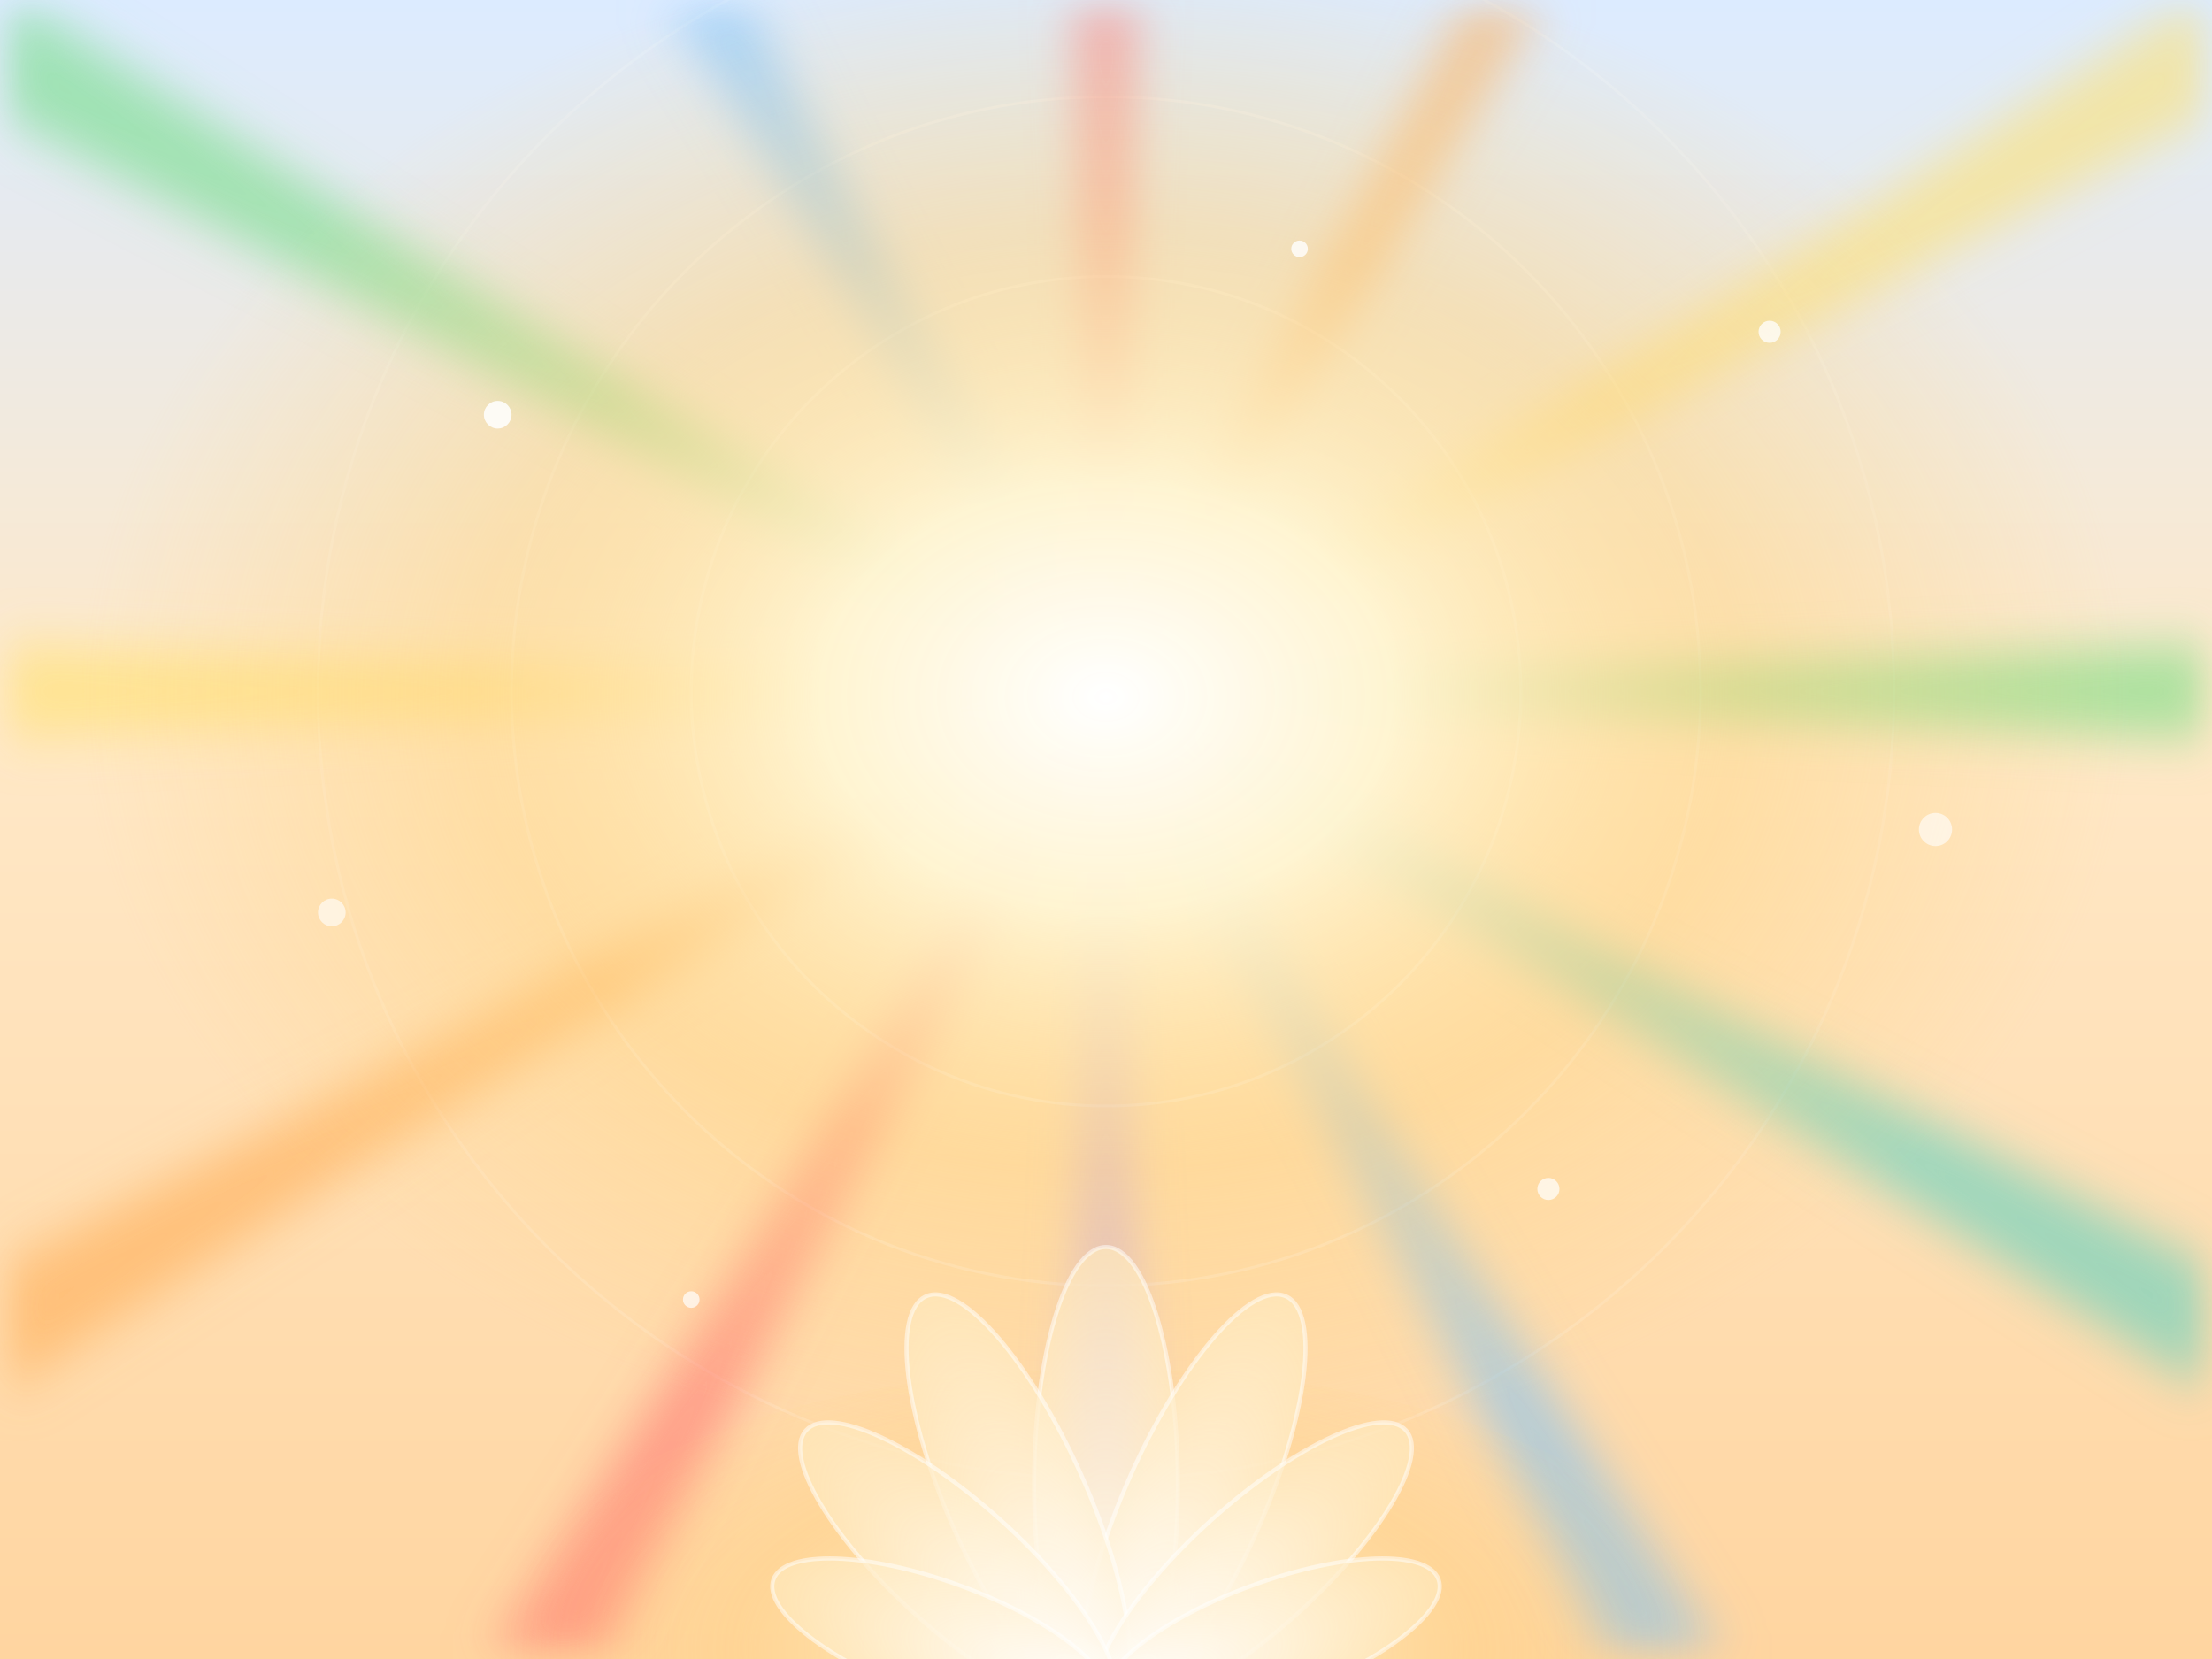
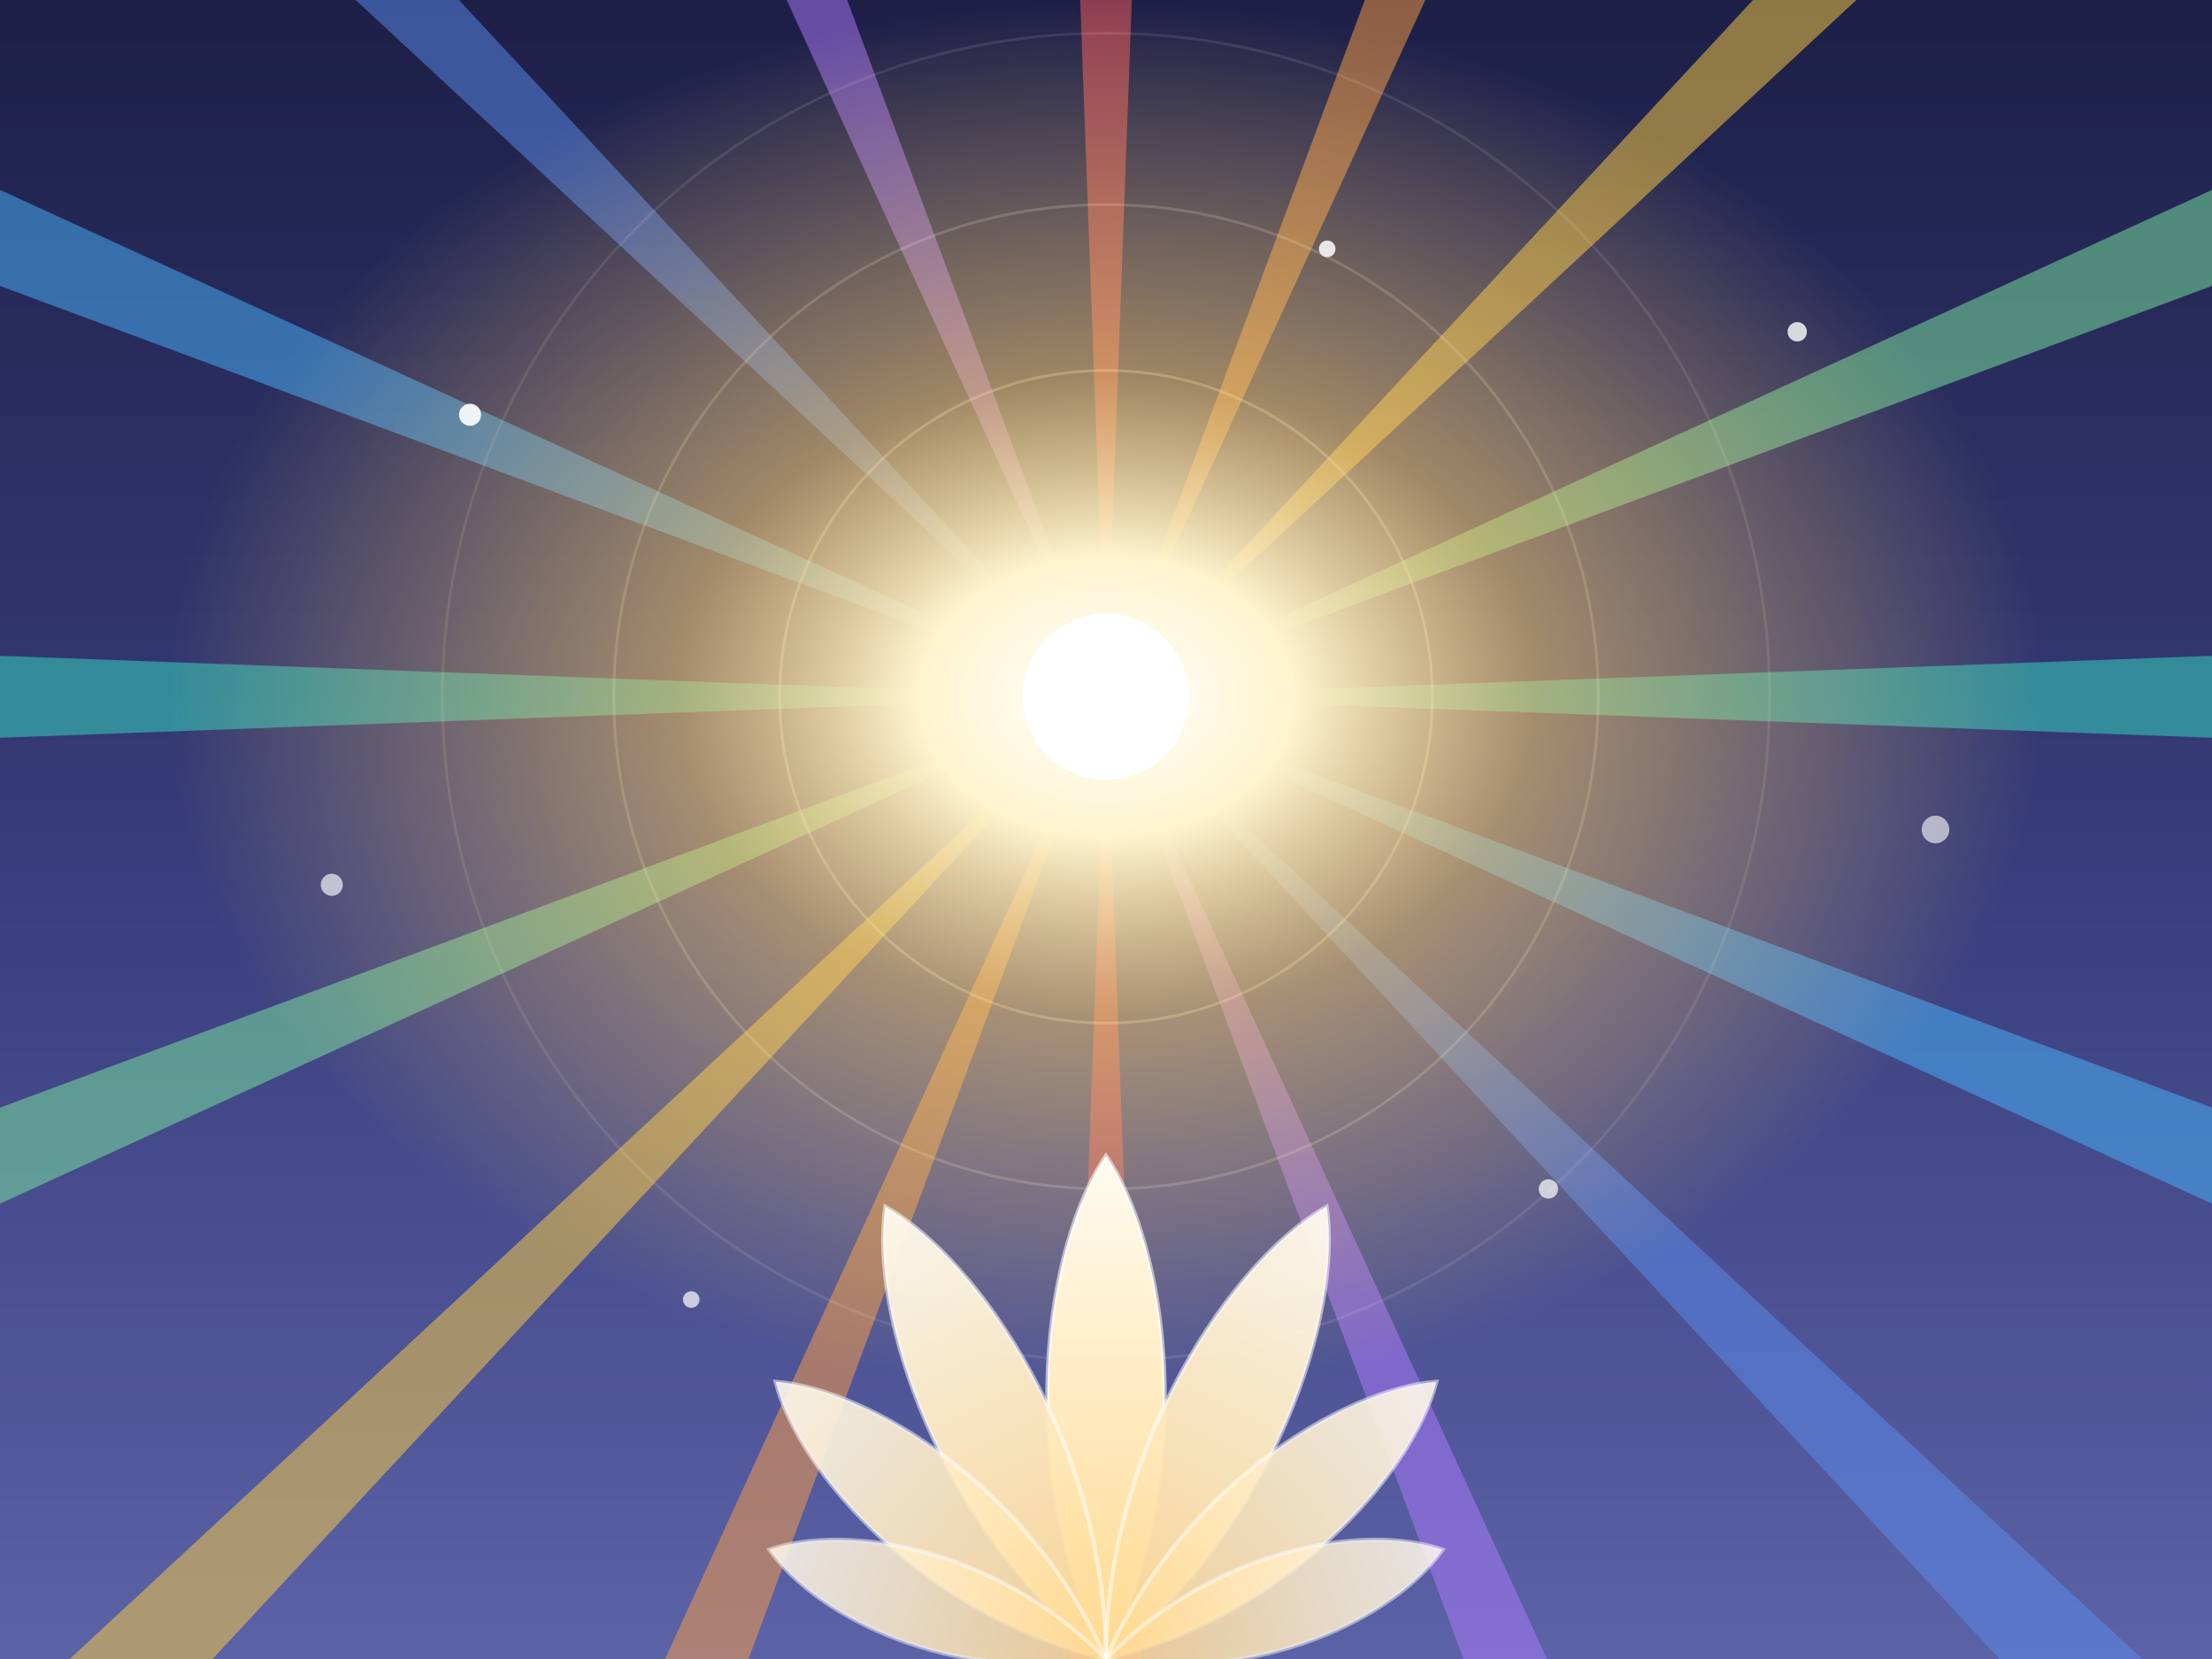
- <svg xmlns="http://www.w3.org/2000/svg" viewBox="0 0 800 600" width="800" height="600" role="img" aria-label="Radiant colour prana healing">
+ <svg xmlns="http://www.w3.org/2000/svg" viewBox="0 0 800 600" width="800" height="600" role="img" aria-label="Radiant colour prana energy">
  <defs>
-     <linearGradient id="sky" x1="0" y1="0" x2="0" y2="1">
-       <stop offset="0%" stop-color="#dcebff" />
-       <stop offset="42%" stop-color="#ffe9c9" />
-       <stop offset="100%" stop-color="#ffd5a0" />
+     <linearGradient id="bgA" x1="0" y1="0" x2="0" y2="1">
+       <stop offset="0%" stop-color="#1d1f47" />
+       <stop offset="55%" stop-color="#3a3f7e" />
+       <stop offset="100%" stop-color="#5b62a6" />
    </linearGradient>
-     <radialGradient id="sun" cx="50%" cy="42%" r="46%">
-       <stop offset="0%" stop-color="#ffffff" stop-opacity="1" />
-       <stop offset="28%" stop-color="#fff5d2" stop-opacity="0.95" />
-       <stop offset="62%" stop-color="#ffd27a" stop-opacity="0.42" />
-       <stop offset="100%" stop-color="#ffd27a" stop-opacity="0" />
+     <radialGradient id="coreA" cx="50%" cy="42%" r="42%">
+       <stop offset="0%" stop-color="#ffffff" />
+       <stop offset="20%" stop-color="#fff4cf" />
+       <stop offset="46%" stop-color="#ffd06a" stop-opacity="0.55" />
+       <stop offset="100%" stop-color="#ffd06a" stop-opacity="0" />
    </radialGradient>
-     <radialGradient id="petal" cx="50%" cy="100%" r="100%">
-       <stop offset="0%" stop-color="#ffffff" stop-opacity="0.95" />
-       <stop offset="100%" stop-color="#ffe9bd" stop-opacity="0.7" />
-     </radialGradient>
-     <filter id="soft" x="-30%" y="-30%" width="160%" height="160%">
-       <feGaussianBlur stdDeviation="9" />
-     </filter>
+     <linearGradient id="petalA" x1="0" y1="1" x2="0" y2="0">
+       <stop offset="0%" stop-color="#ffd98f" />
+       <stop offset="100%" stop-color="#fffbf0" />
+     </linearGradient>
  </defs>
-   <rect width="800" height="600" fill="url(#sky)" />
-   <g fill="none" stroke="#ffffff" stroke-opacity="0.35">
-     <circle cx="400" cy="250" r="150" />
-     <circle cx="400" cy="250" r="215" stroke-opacity="0.22" />
-     <circle cx="400" cy="250" r="285" stroke-opacity="0.14" />
+   <rect width="800" height="600" fill="url(#bgA)" />
+   <g transform="translate(400 252)" opacity="0.5">
+     <path d="M0 0 L-20 -540 L20 -540 Z" fill="#ff5d5d" transform="rotate(0)" />
+     <path d="M0 0 L-20 -540 L20 -540 Z" fill="#ff9f43" transform="rotate(22.5)" />
+     <path d="M0 0 L-20 -540 L20 -540 Z" fill="#ffd23f" transform="rotate(45)" />
+     <path d="M0 0 L-20 -540 L20 -540 Z" fill="#7bed9f" transform="rotate(67.5)" />
+     <path d="M0 0 L-20 -540 L20 -540 Z" fill="#34e0c4" transform="rotate(90)" />
+     <path d="M0 0 L-20 -540 L20 -540 Z" fill="#48b6ff" transform="rotate(112.5)" />
+     <path d="M0 0 L-20 -540 L20 -540 Z" fill="#5b8def" transform="rotate(135)" />
+     <path d="M0 0 L-20 -540 L20 -540 Z" fill="#b07bff" transform="rotate(157.5)" />
+     <path d="M0 0 L-20 -540 L20 -540 Z" fill="#ff5d5d" transform="rotate(180)" />
+     <path d="M0 0 L-20 -540 L20 -540 Z" fill="#ff9f43" transform="rotate(202.5)" />
+     <path d="M0 0 L-20 -540 L20 -540 Z" fill="#ffd23f" transform="rotate(225)" />
+     <path d="M0 0 L-20 -540 L20 -540 Z" fill="#7bed9f" transform="rotate(247.5)" />
+     <path d="M0 0 L-20 -540 L20 -540 Z" fill="#34e0c4" transform="rotate(270)" />
+     <path d="M0 0 L-20 -540 L20 -540 Z" fill="#48b6ff" transform="rotate(292.5)" />
+     <path d="M0 0 L-20 -540 L20 -540 Z" fill="#5b8def" transform="rotate(315)" />
+     <path d="M0 0 L-20 -540 L20 -540 Z" fill="#b07bff" transform="rotate(337.5)" />
  </g>
-   <g transform="translate(400 250)" filter="url(#soft)" opacity="0.55">
-     <g>
-       <path d="M0 0 L-24 -560 L24 -560 Z" fill="#ff6b6b" transform="rotate(0)" />
-     </g>
-     <g>
-       <path d="M0 0 L-24 -560 L24 -560 Z" fill="#ffa94d" transform="rotate(30)" />
-     </g>
-     <g>
-       <path d="M0 0 L-24 -560 L24 -560 Z" fill="#ffe066" transform="rotate(60)" />
-     </g>
-     <g>
-       <path d="M0 0 L-24 -560 L24 -560 Z" fill="#69db7c" transform="rotate(90)" />
-     </g>
-     <g>
-       <path d="M0 0 L-24 -560 L24 -560 Z" fill="#4dd0c2" transform="rotate(120)" />
-     </g>
-     <g>
-       <path d="M0 0 L-24 -560 L24 -560 Z" fill="#74c0fc" transform="rotate(150)" />
-     </g>
-     <g>
-       <path d="M0 0 L-24 -560 L24 -560 Z" fill="#b197fc" transform="rotate(180)" />
-     </g>
-     <g>
-       <path d="M0 0 L-24 -560 L24 -560 Z" fill="#ff6b6b" transform="rotate(210)" />
-     </g>
-     <g>
-       <path d="M0 0 L-24 -560 L24 -560 Z" fill="#ffa94d" transform="rotate(240)" />
-     </g>
-     <g>
-       <path d="M0 0 L-24 -560 L24 -560 Z" fill="#ffe066" transform="rotate(270)" />
-     </g>
-     <g>
-       <path d="M0 0 L-24 -560 L24 -560 Z" fill="#69db7c" transform="rotate(300)" />
-     </g>
-     <g>
-       <path d="M0 0 L-24 -560 L24 -560 Z" fill="#74c0fc" transform="rotate(330)" />
-     </g>
+   <g fill="none" stroke="#ffffff" transform="translate(400 252)">
+     <circle r="118" stroke-opacity="0.28" />
+     <circle r="178" stroke-opacity="0.18" />
+     <circle r="240" stroke-opacity="0.1" />
  </g>
-   <rect width="800" height="600" fill="url(#sun)" />
-   <g transform="translate(400 615)">
-     <ellipse cx="0" cy="0" rx="240" ry="120" fill="url(#sun)" opacity="0.7" />
-     <g stroke="#ffffff" stroke-opacity="0.5" stroke-width="1.5">
-       <ellipse cx="0" cy="-78" rx="26" ry="86" fill="url(#petal)" transform="rotate(0)" />
-       <ellipse cx="0" cy="-78" rx="25" ry="82" fill="url(#petal)" transform="rotate(24)" />
-       <ellipse cx="0" cy="-78" rx="25" ry="82" fill="url(#petal)" transform="rotate(-24)" />
-       <ellipse cx="0" cy="-72" rx="23" ry="74" fill="url(#petal)" transform="rotate(48)" />
-       <ellipse cx="0" cy="-72" rx="23" ry="74" fill="url(#petal)" transform="rotate(-48)" />
-       <ellipse cx="0" cy="-64" rx="21" ry="64" fill="url(#petal)" transform="rotate(70)" />
-       <ellipse cx="0" cy="-64" rx="21" ry="64" fill="url(#petal)" transform="rotate(-70)" />
-     </g>
+   <rect width="800" height="600" fill="url(#coreA)" />
+   <circle cx="400" cy="252" r="30" fill="#ffffff" />
+   <g transform="translate(400 600)" stroke="#ffffff" stroke-opacity="0.55" stroke-width="1.5">
+     <path d="M0 0 C-34 -70 -22 -150 0 -182 C22 -150 34 -70 0 0 Z" fill="url(#petalA)" />
+     <path d="M0 0 C-34 -70 -22 -150 0 -182 C22 -150 34 -70 0 0 Z" fill="url(#petalA)" opacity="0.95" transform="rotate(26)" />
+     <path d="M0 0 C-34 -70 -22 -150 0 -182 C22 -150 34 -70 0 0 Z" fill="url(#petalA)" opacity="0.95" transform="rotate(-26)" />
+     <path d="M0 0 C-30 -60 -20 -128 0 -156 C20 -128 30 -60 0 0 Z" fill="url(#petalA)" opacity="0.9" transform="rotate(50)" />
+     <path d="M0 0 C-30 -60 -20 -128 0 -156 C20 -128 30 -60 0 0 Z" fill="url(#petalA)" opacity="0.9" transform="rotate(-50)" />
+     <path d="M0 0 C-26 -50 -18 -104 0 -128 C18 -104 26 -50 0 0 Z" fill="url(#petalA)" opacity="0.85" transform="rotate(72)" />
+     <path d="M0 0 C-26 -50 -18 -104 0 -128 C18 -104 26 -50 0 0 Z" fill="url(#petalA)" opacity="0.85" transform="rotate(-72)" />
  </g>
  <g fill="#ffffff">
-     <circle cx="180" cy="150" r="5" opacity="0.85" />
-     <circle cx="640" cy="120" r="4" opacity="0.75" />
-     <circle cx="700" cy="300" r="6" opacity="0.6" />
-     <circle cx="120" cy="330" r="5" opacity="0.6" />
-     <circle cx="560" cy="430" r="4" opacity="0.7" />
+     <circle cx="170" cy="150" r="4" opacity="0.9" />
+     <circle cx="650" cy="120" r="3.5" opacity="0.8" />
+     <circle cx="700" cy="300" r="5" opacity="0.6" />
+     <circle cx="120" cy="320" r="4" opacity="0.65" />
+     <circle cx="560" cy="430" r="3.5" opacity="0.7" />
    <circle cx="250" cy="470" r="3" opacity="0.7" />
-     <circle cx="470" cy="90" r="3" opacity="0.8" />
+     <circle cx="480" cy="90" r="3" opacity="0.85" />
  </g>
</svg>
